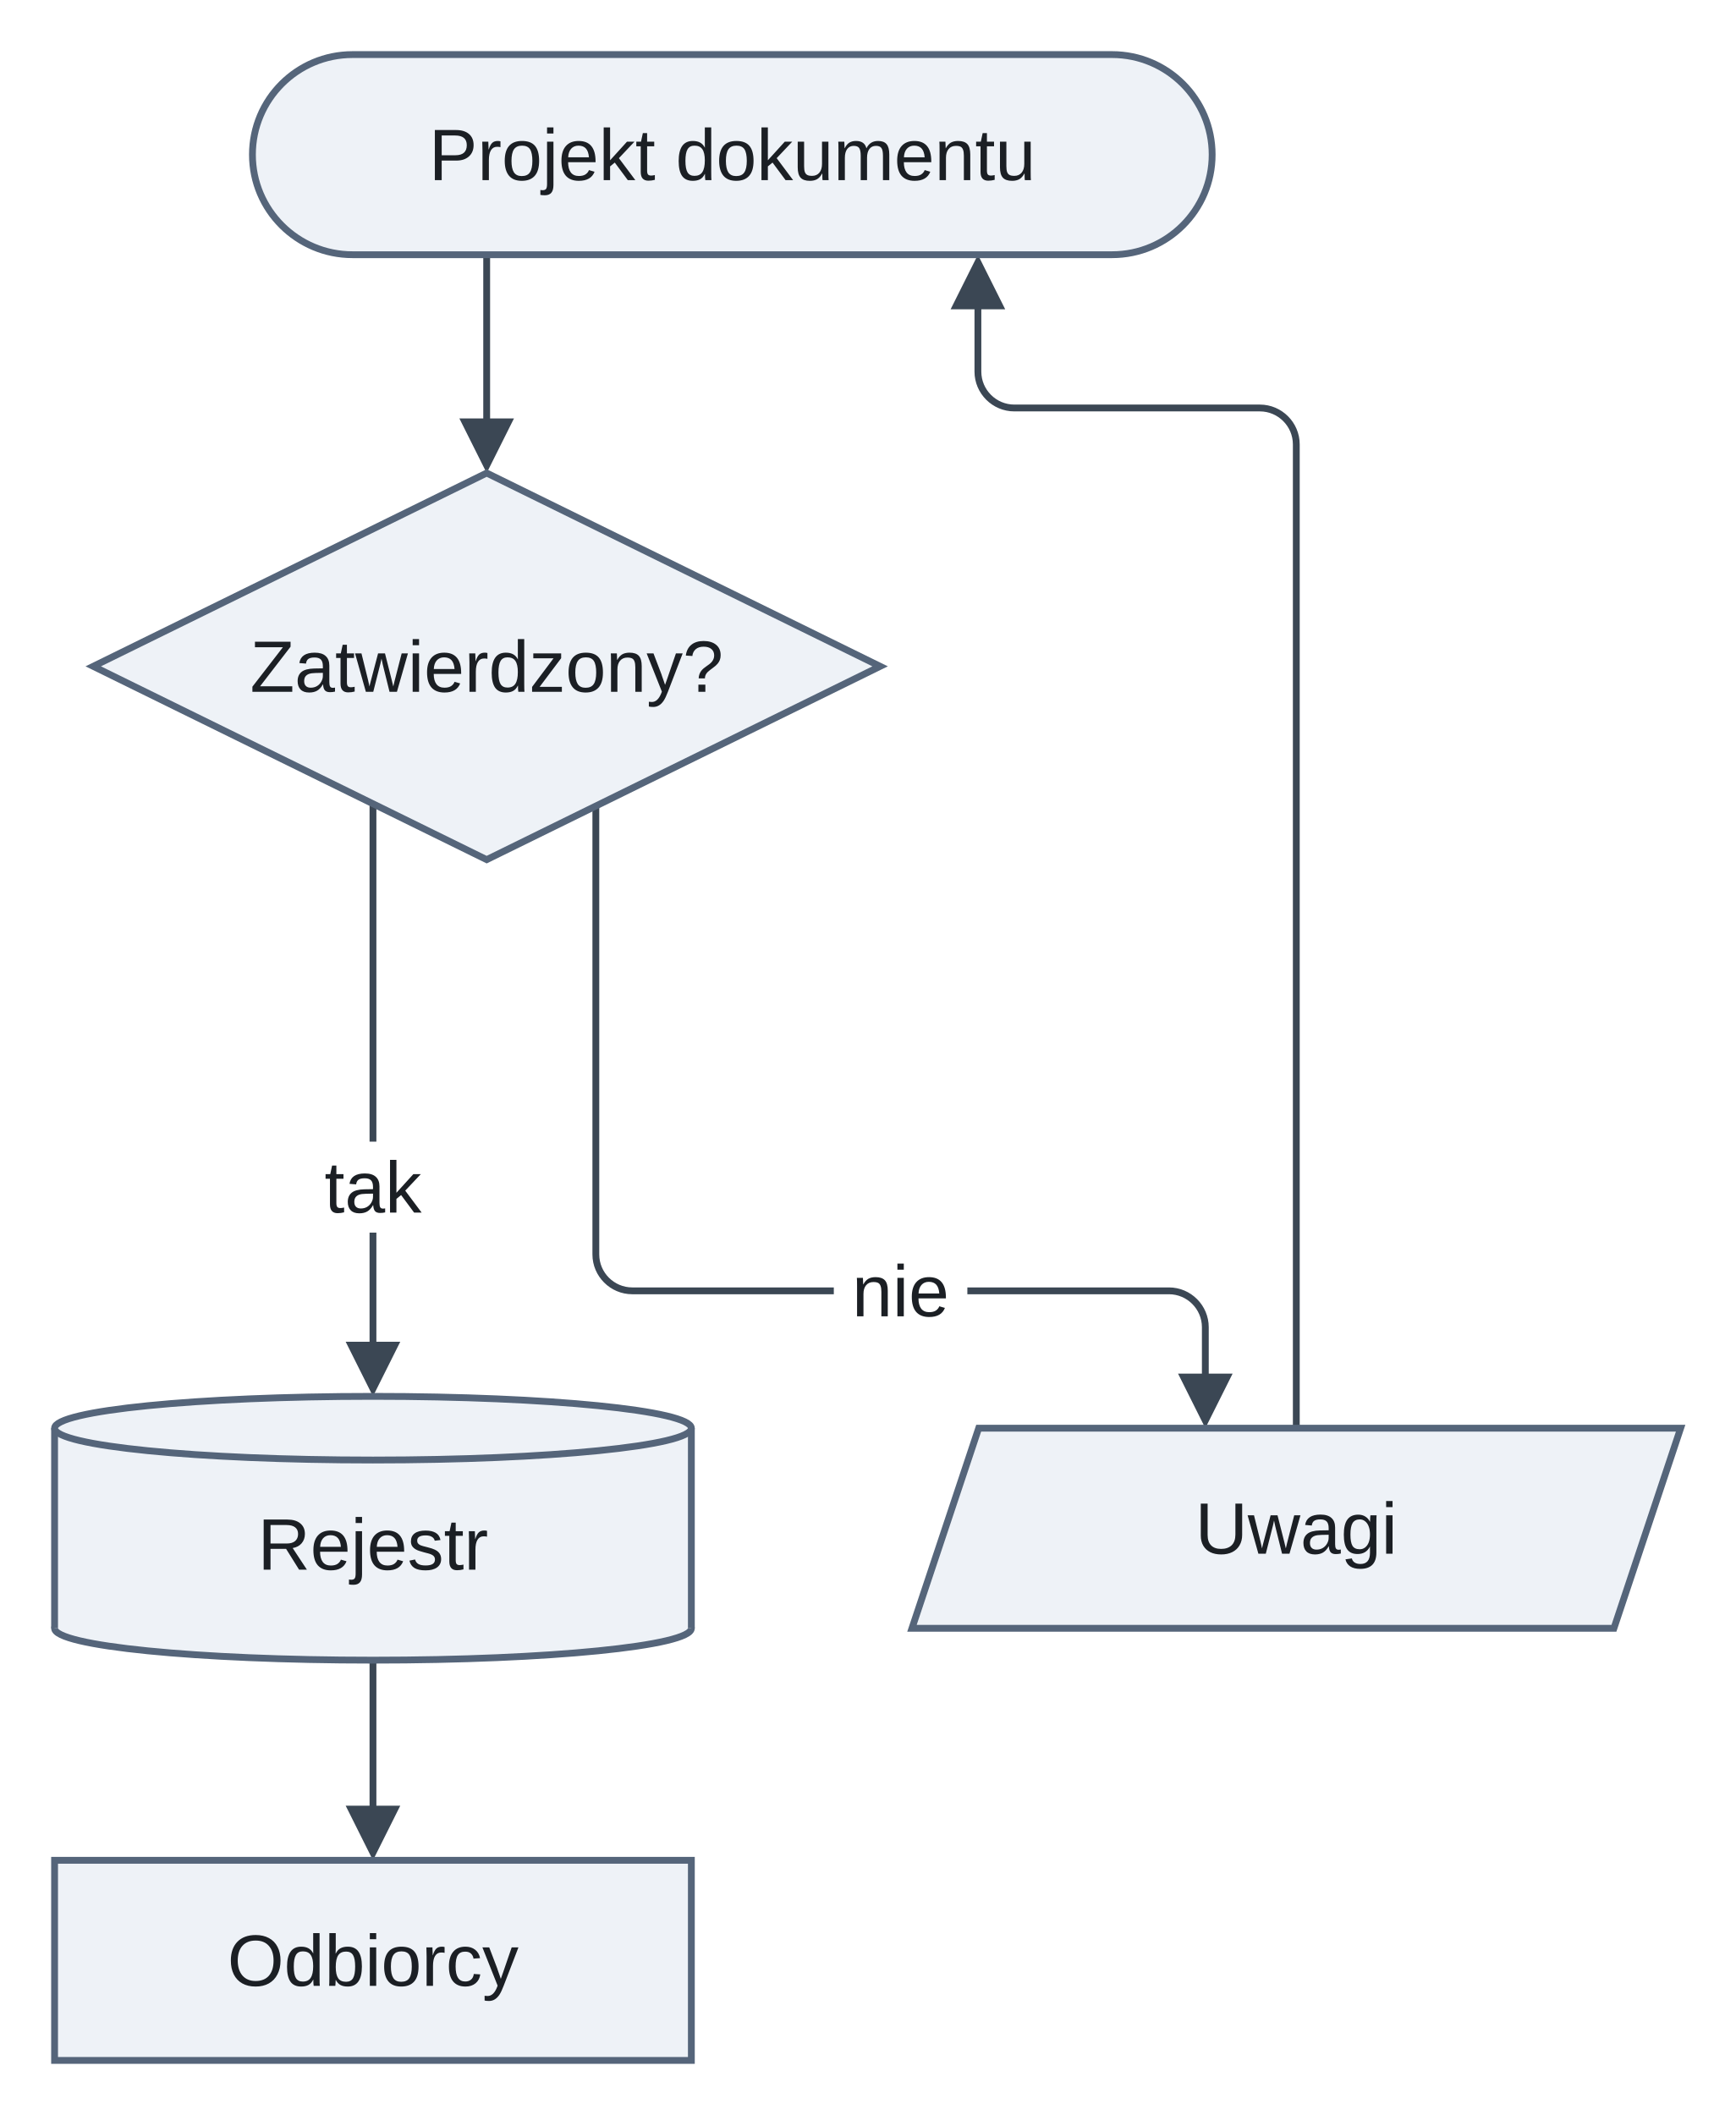
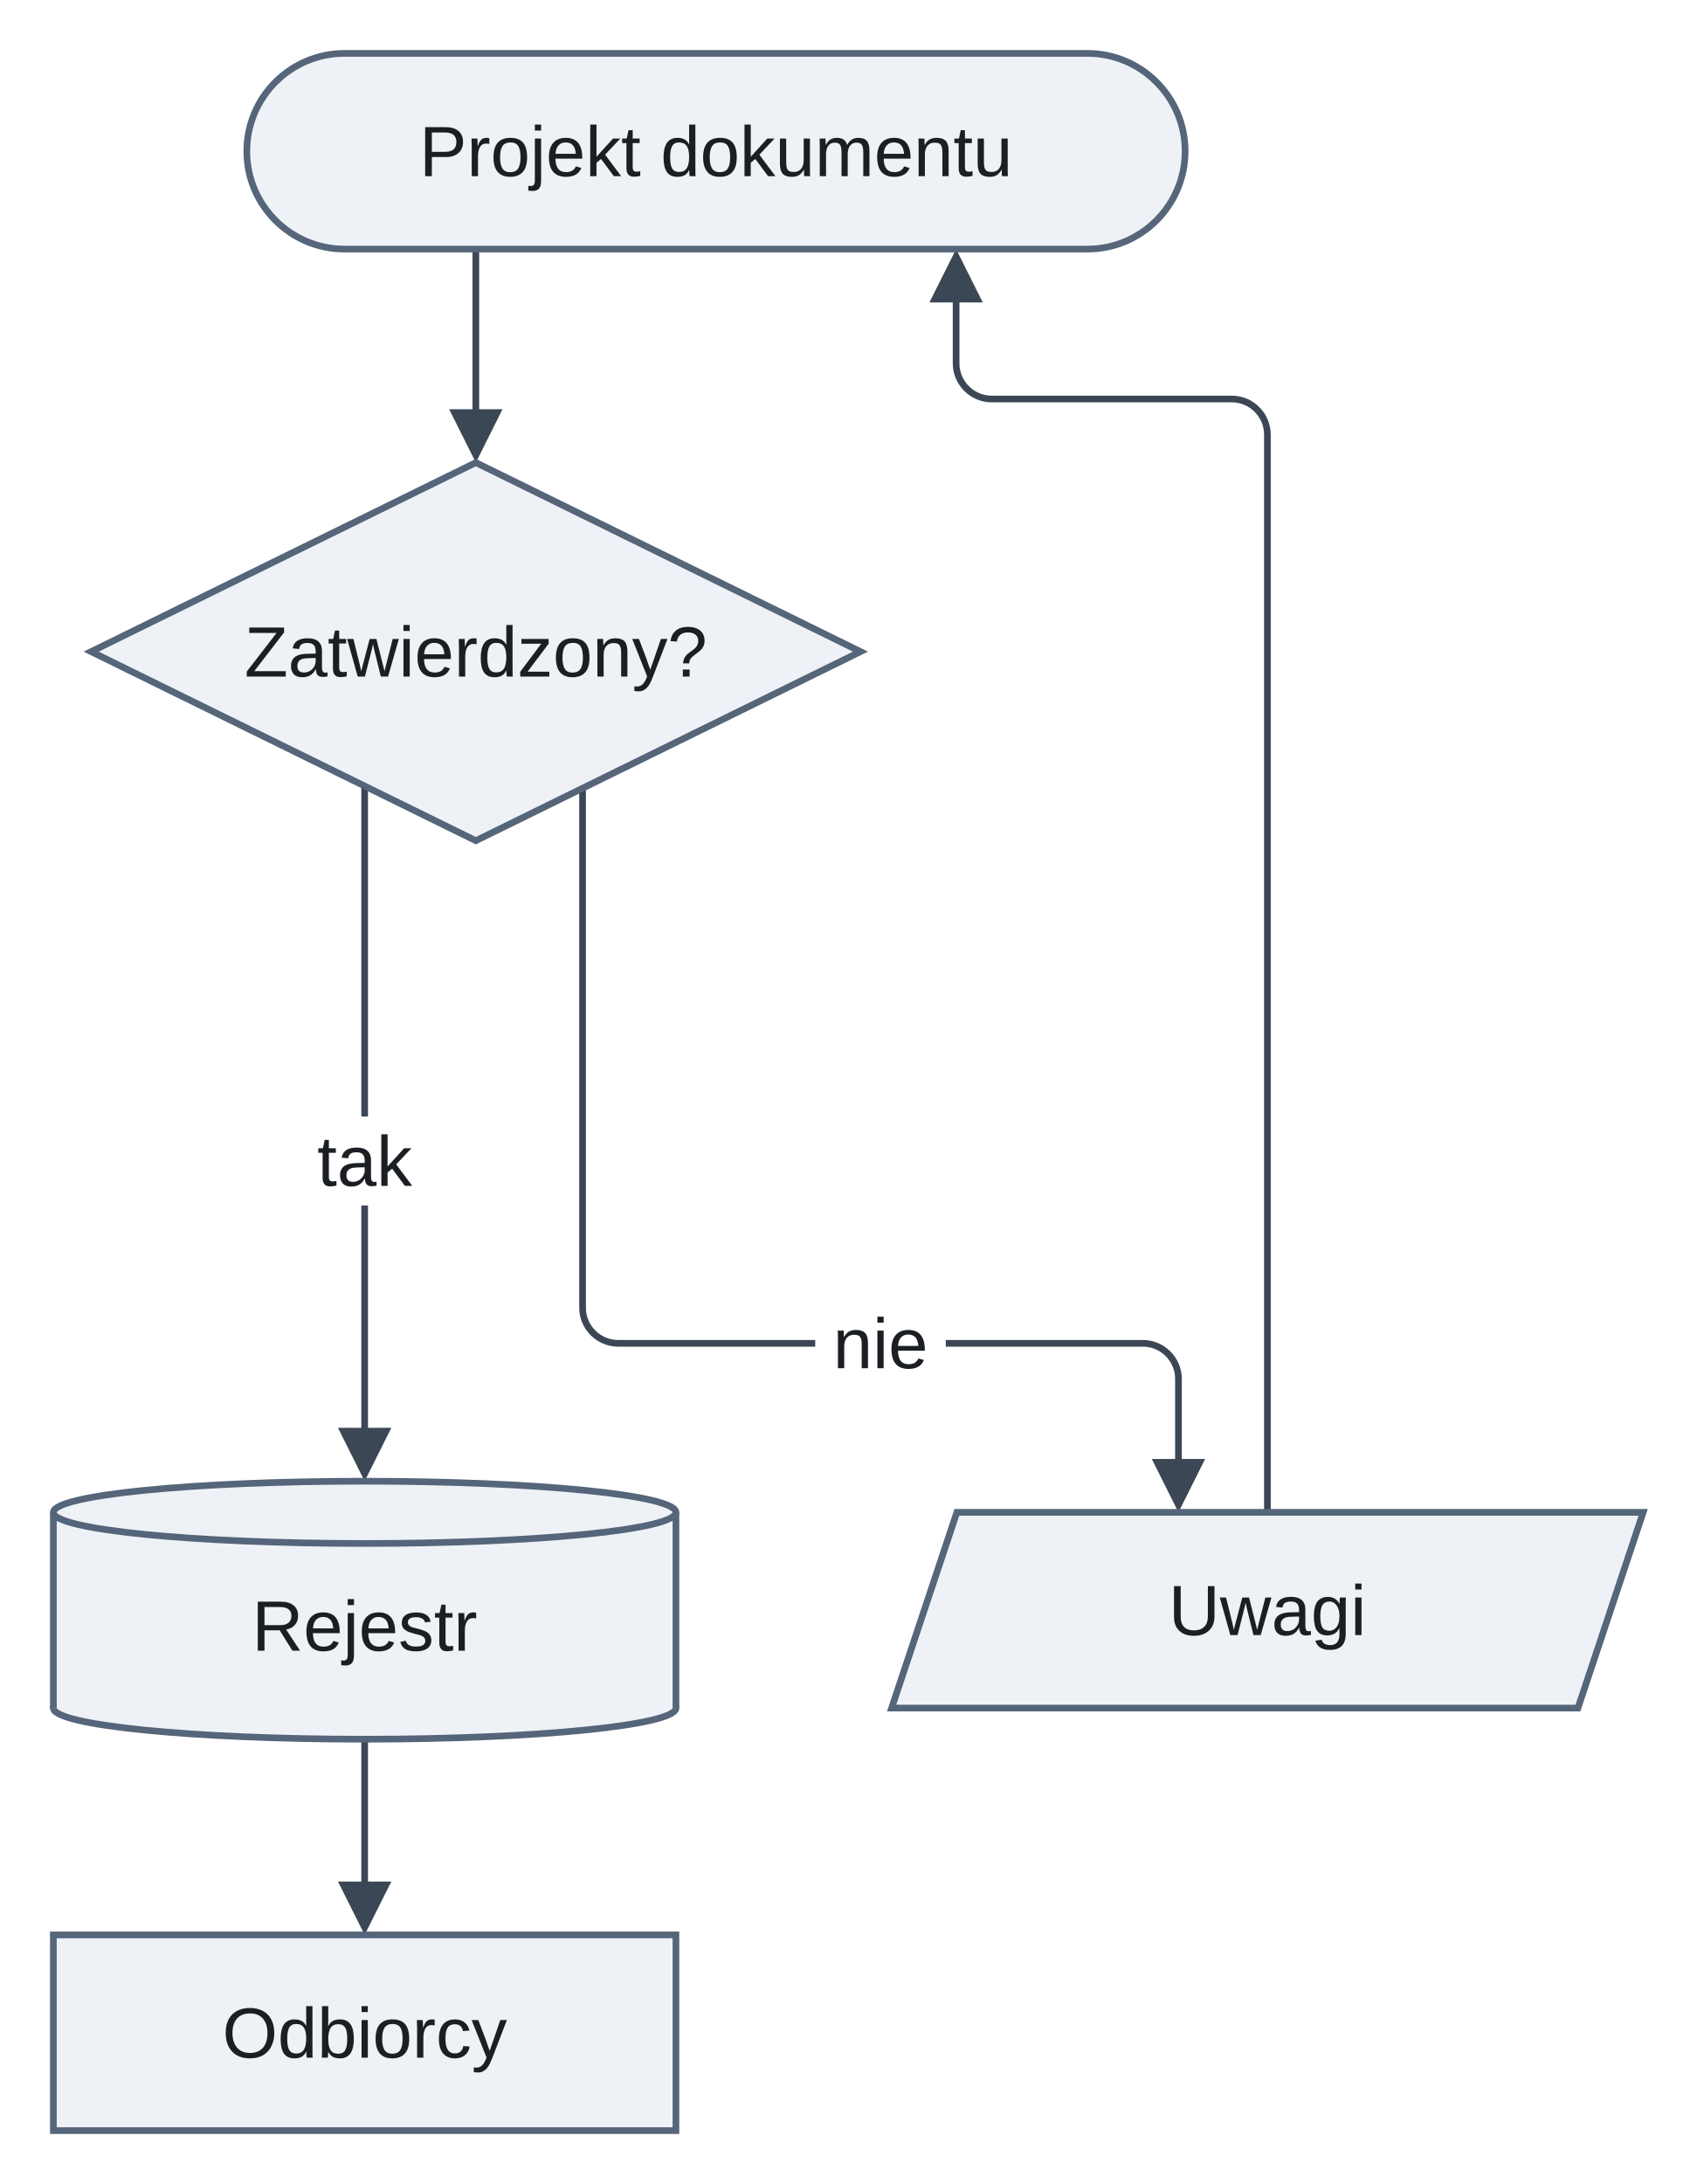
- <svg xmlns="http://www.w3.org/2000/svg" version="1.1" width="381.5" height="465" viewBox="-12 -12 381.5 465" role="img" font-family="Arimo, Arial, 'Liberation Sans', sans-serif" font-size="16">
+ <svg xmlns="http://www.w3.org/2000/svg" version="1.1" width="381.5" height="491" viewBox="-12 -12 381.5 491" role="img" font-family="Arimo, Arial, 'Liberation Sans', sans-serif" font-size="16">
  <defs>
-     <clipPath id="label-holes-99428e8e">
-       <path d="M-12 -12 L369.5 -12 L369.5 453 L-12 453 M55.33 239 L55.33 259 L84.67 259 L84.67 239 M171.32 261.8 L171.32 281.8 L200.68 281.8 L200.68 261.8" />
+     <clipPath id="label-holes-d83db63a">
+       <path d="M-12 -12 L369.5 -12 L369.5 479 L-12 479 M55.33 239 L55.33 259 L84.67 259 L84.67 239 M171.32 280 L171.32 300 L200.68 300 L200.68 280" />
    </clipPath>
  </defs>
  <g fill="none" stroke="#3b4754" stroke-width="1.5">
    <path d="M95 44 L95 83.6" />
-     <g clip-path="url(#label-holes-99428e8e)">
-       <path d="M70 164.72 L70 286.6" />
-       <path d="M119 165.21 L119 263.8 C119 268.2 122.6 271.8 127 271.8 L245 271.8 C249.4 271.8 253 275.4 253 279.8 L253 293.6" />
+     <g clip-path="url(#label-holes-d83db63a)">
+       <path d="M70 164.72 L70 312.6" />
+       <path d="M119 165.21 L119 282 C119 286.4 122.6 290 127 290 L245 290 C249.4 290 253 293.6 253 298 L253 319.6" />
    </g>
-     <path d="M203 52.4 L203 69.7 C203 74.1 206.6 77.7 211 77.7 L265 77.7 C269.4 77.7 273 81.3 273 85.7 L273 302" />
-     <path d="M70 353 L70 388.6" />
+     <path d="M203 52.4 L203 69.7 C203 74.1 206.6 77.7 211 77.7 L265 77.7 C269.4 77.7 273 81.3 273 85.7 L273 328" />
+     <path d="M70 379 L70 414.6" />
  </g>
  <g fill="#3b4754">
    <polygon points="95,92 89,80 101,80" />
-     <polygon points="70,295 64,283 76,283" />
-     <polygon points="253,302 247,290 259,290" />
+     <polygon points="70,321 64,309 76,309" />
+     <polygon points="253,328 247,316 259,316" />
    <polygon points="203,44 209,56 197,56" />
-     <polygon points="70,397 64,385 76,385" />
+     <polygon points="70,423 64,411 76,411" />
  </g>
  <g fill="#eef2f7" stroke="#55657a" stroke-width="1.5">
    <rect x="43.5" y="0" width="211" height="44" rx="22" />
    <polygon points="95,92 181.5,134.5 95,177 8.5,134.5" />
-     <ellipse cx="70" cy="346" rx="70" ry="7" />
+     <ellipse cx="70" cy="372" rx="70" ry="7" />
  </g>
-   <rect x="0" y="302" width="140" height="44" fill="#eef2f7" />
+   <rect x="0" y="328" width="140" height="44" fill="#eef2f7" />
  <g fill="#eef2f7" stroke="#55657a" stroke-width="1.5">
-     <line x1="0" y1="302" x2="0" y2="346" />
-     <line x1="140" y1="302" x2="140" y2="346" />
-     <ellipse cx="70" cy="302" rx="70" ry="7" />
-     <polygon points="203.17,302 357.5,302 342.83,346 188.5,346" />
-     <rect x="0" y="397" width="140" height="44" />
+     <line x1="0" y1="328" x2="0" y2="372" />
+     <line x1="140" y1="328" x2="140" y2="372" />
+     <ellipse cx="70" cy="328" rx="70" ry="7" />
+     <polygon points="203.17,328 357.5,328 342.83,372 188.5,372" />
+     <rect x="0" y="423" width="140" height="44" />
  </g>
  <g fill="#1b1f24" text-anchor="middle">
    <text x="149" y="27.6">Projekt dokumentu</text>
    <text x="95" y="140.1">Zatwierdzony?</text>
-     <text x="70" y="333.1">Rejestr</text>
-     <text x="273" y="329.6">Uwagi</text>
-     <text x="70" y="424.6">Odbiorcy</text>
+     <text x="70" y="359.1">Rejestr</text>
+     <text x="273" y="355.6">Uwagi</text>
+     <text x="70" y="450.6">Odbiorcy</text>
    <text x="70" y="254.6">tak</text>
-     <text x="186" y="277.4">nie</text>
+     <text x="186" y="295.6">nie</text>
  </g>
</svg>
